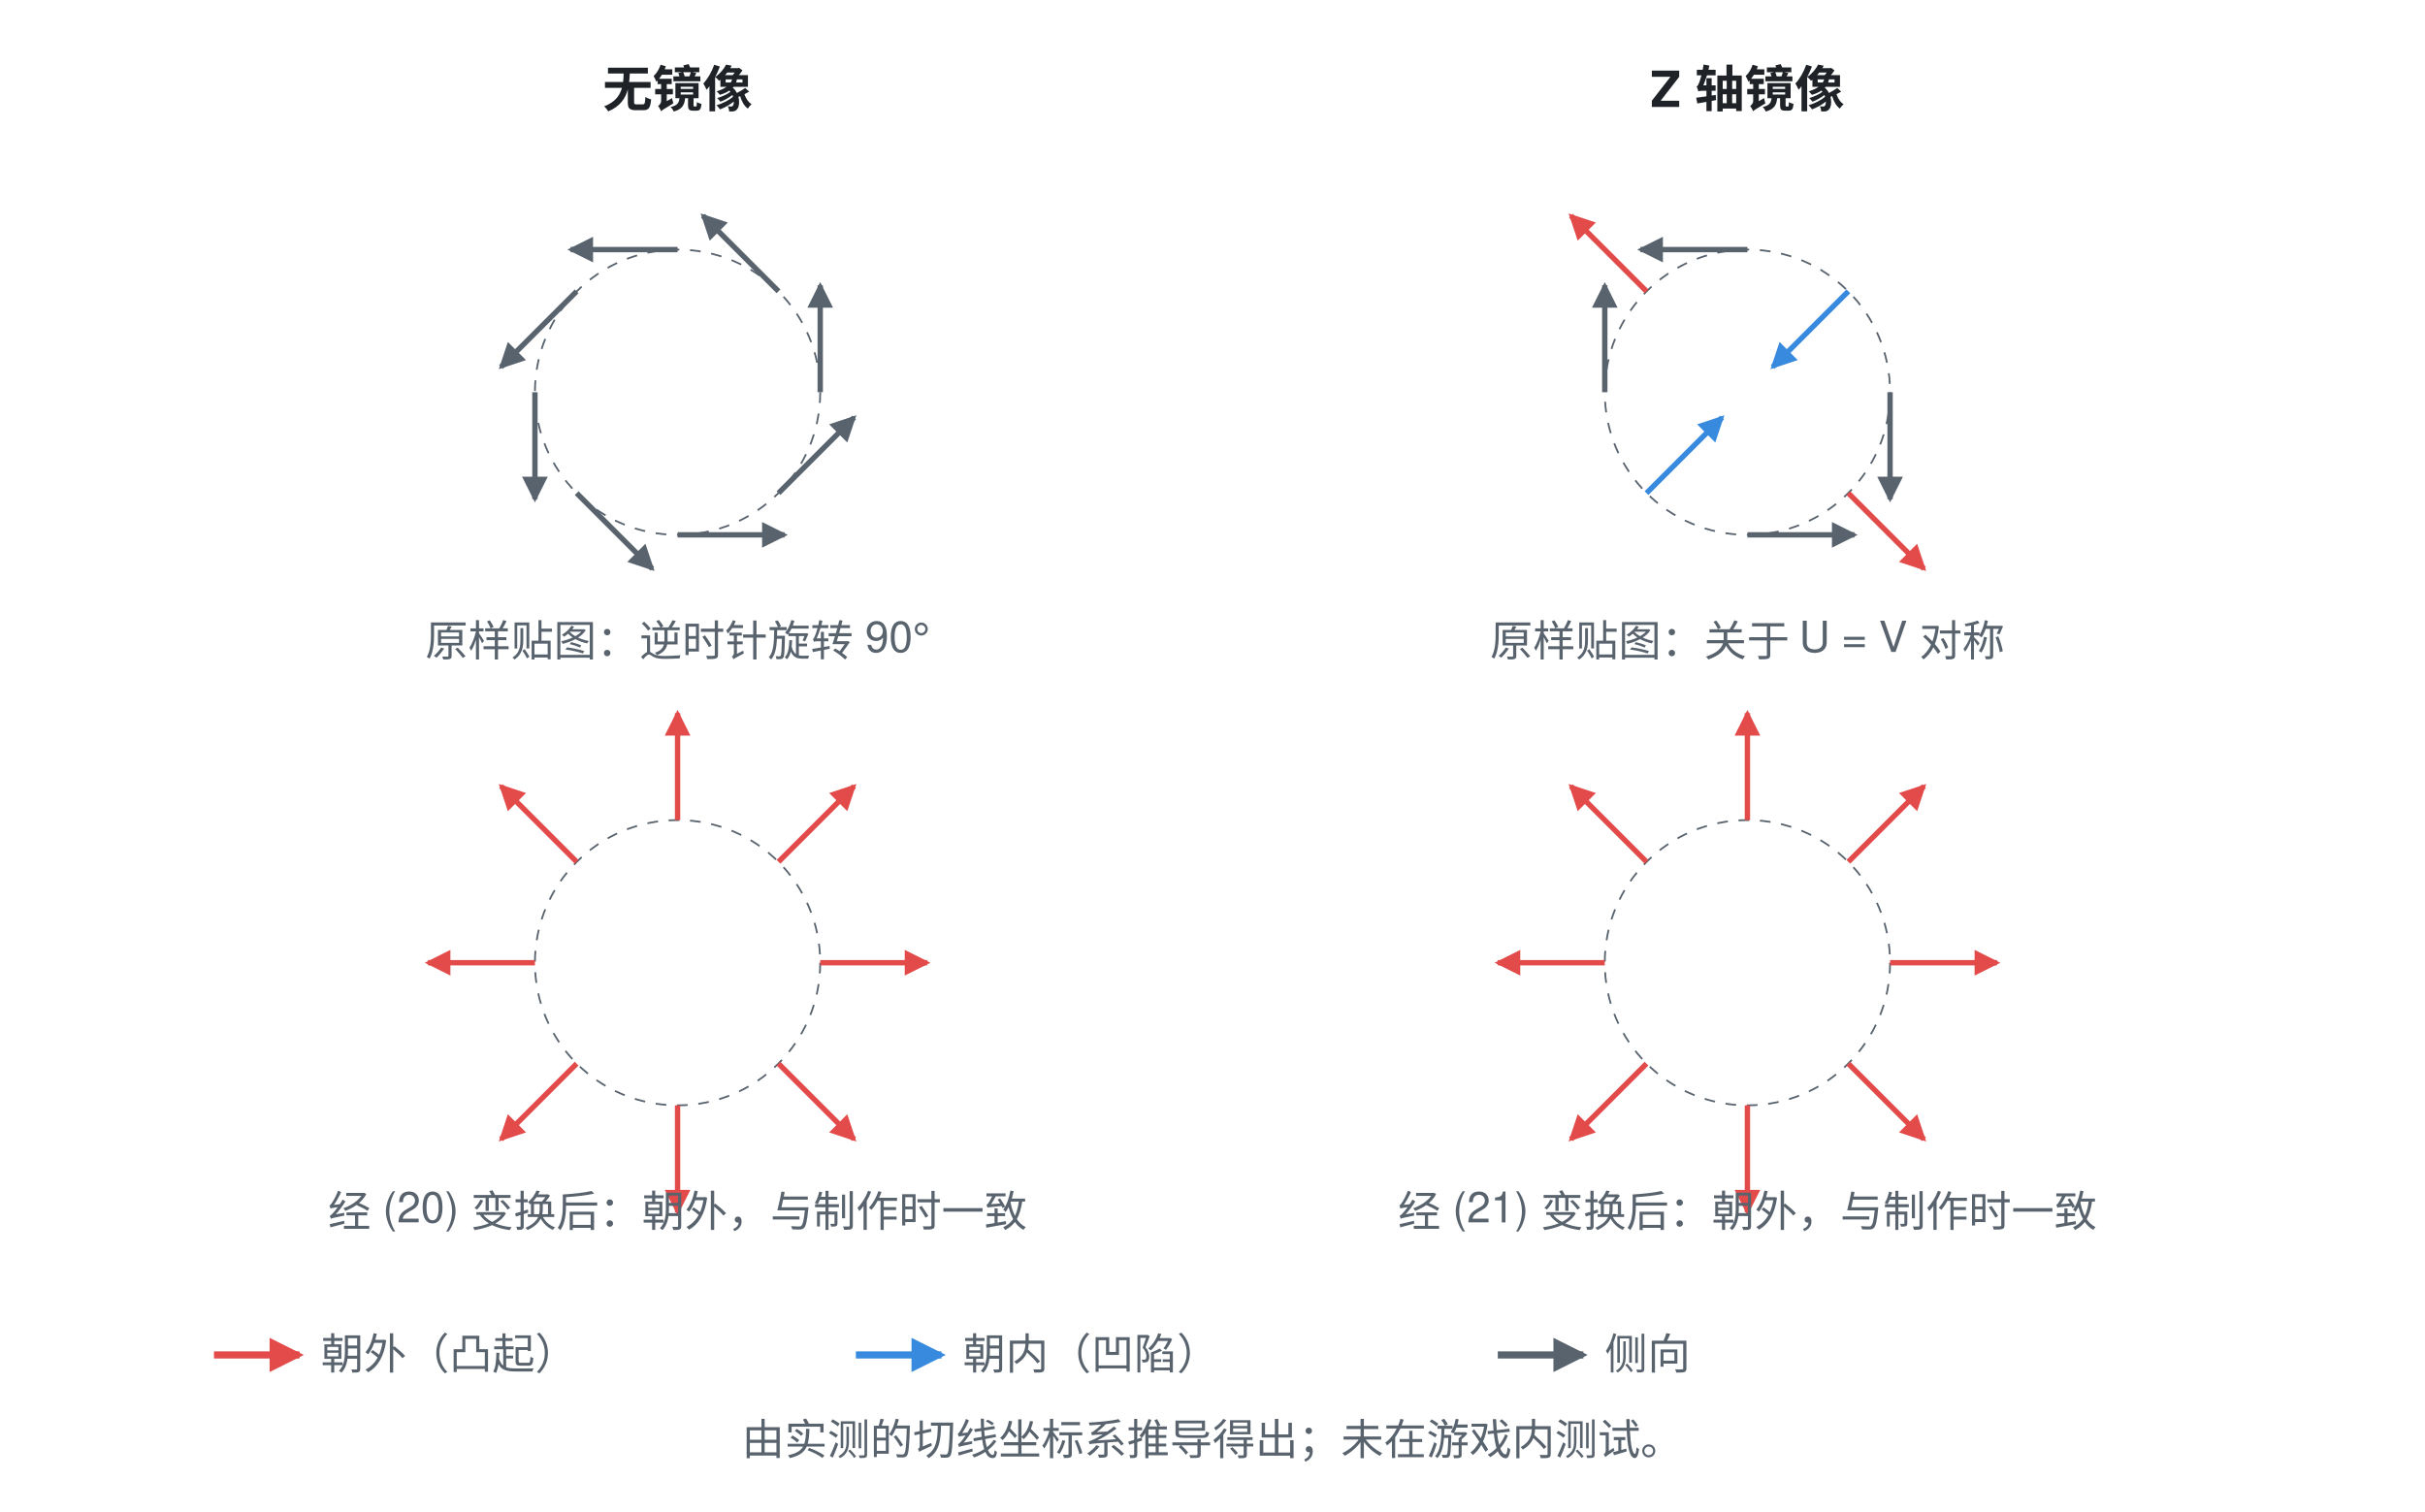
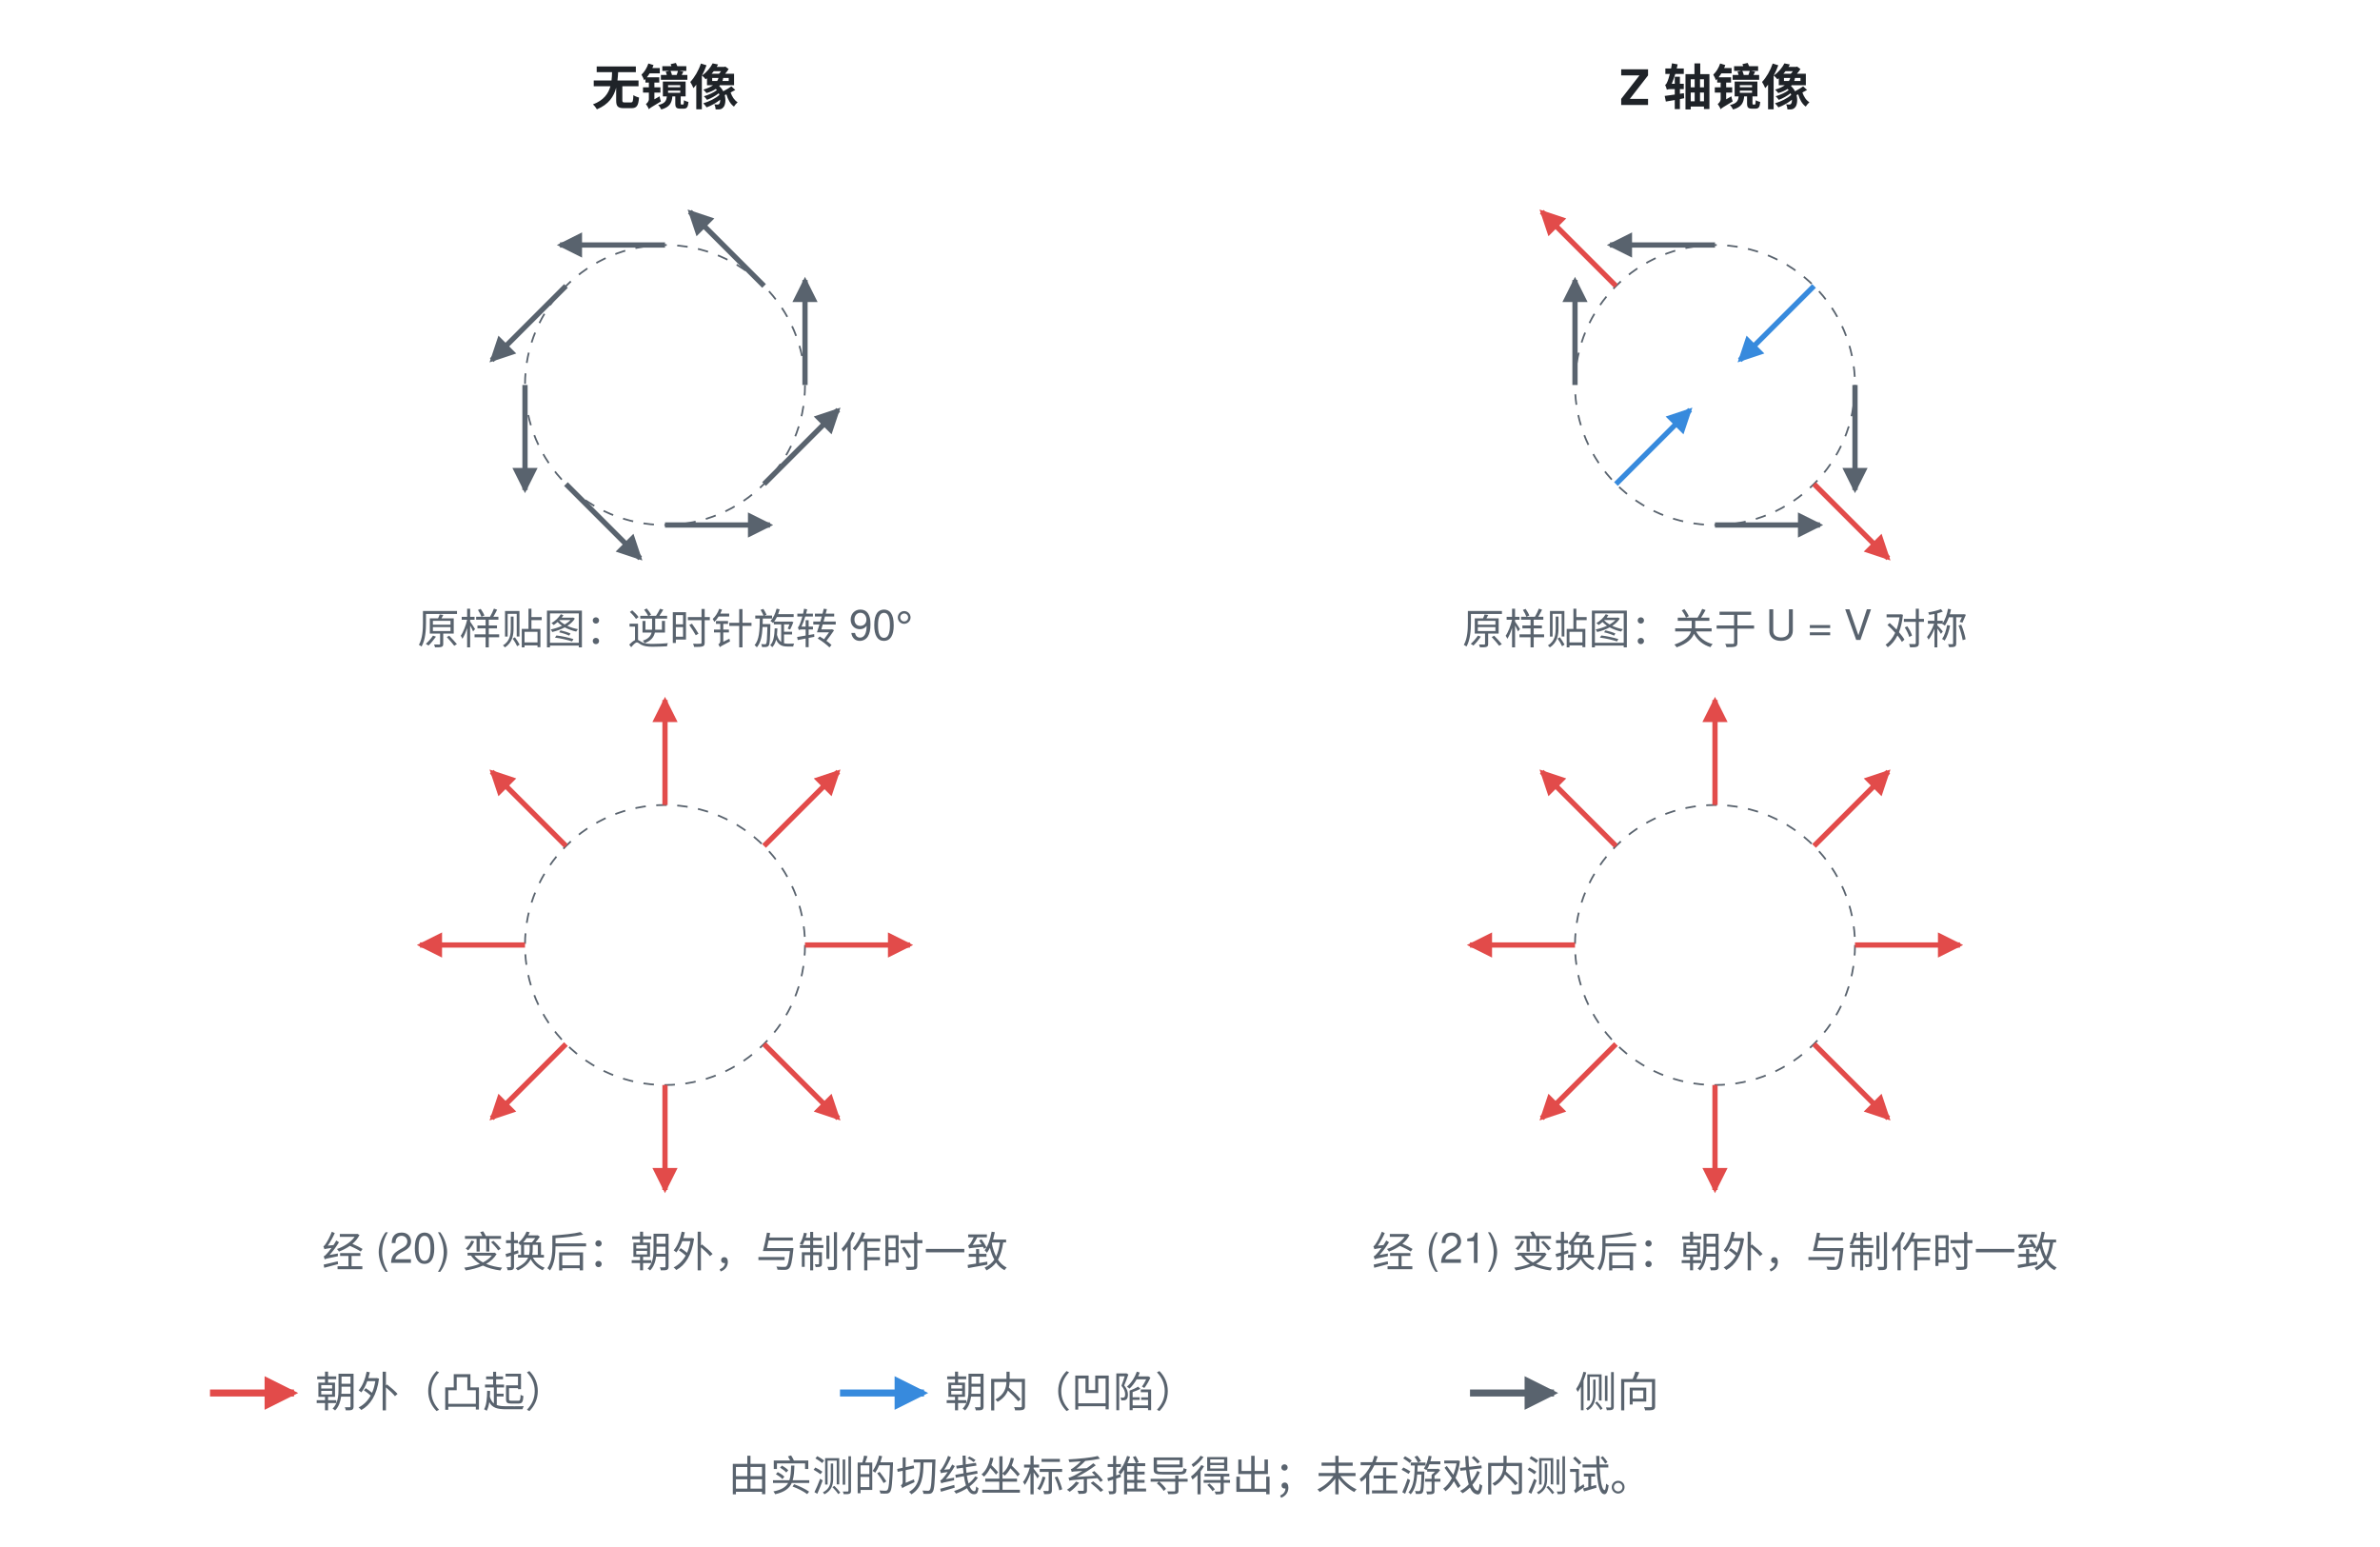
- <svg xmlns="http://www.w3.org/2000/svg" width="680" height="424" viewBox="0 0 680 424" role="img">
+ <svg xmlns="http://www.w3.org/2000/svg" width="680" height="442" viewBox="0 0 680 442" role="img">
  <style>
.t{fill:#1f2328;font:14px -apple-system,"Segoe UI",Helvetica,Arial,"Microsoft YaHei","PingFang SC","Noto Sans CJK SC","Source Han Sans SC",sans-serif}
.h{font-weight:600}
.s{fill:#59636e;font:12px -apple-system,"Segoe UI",Helvetica,Arial,"Microsoft YaHei","PingFang SC","Noto Sans CJK SC","Source Han Sans SC",sans-serif}
.o{stroke:#59636e}
.of{fill:#59636e}
.p{fill:#f6f8fa;stroke:#8c959f}
.g{stroke:#8c959f}
@media (prefers-color-scheme: dark){
.t{fill:#e6edf3}
.s{fill:#9198a1}
.o{stroke:#9198a1}
.of{fill:#9198a1}
.p{fill:#151b23;stroke:#656c76}
.g{stroke:#656c76}
}
</style>
  <defs>
    <marker id="ar" viewBox="0 0 10 10" refX="8" refY="5" markerWidth="6" markerHeight="6" orient="auto">
      <path d="M1 1L9 5L1 9z" fill="#E24B4A" />
    </marker>
    <marker id="ag" viewBox="0 0 10 10" refX="8" refY="5" markerWidth="6" markerHeight="6" orient="auto">
      <path d="M1 1L9 5L1 9z" fill="#639922" />
    </marker>
    <marker id="ab" viewBox="0 0 10 10" refX="8" refY="5" markerWidth="6" markerHeight="6" orient="auto">
      <path d="M1 1L9 5L1 9z" fill="#378ADD" />
    </marker>
    <marker id="ao" viewBox="0 0 10 10" refX="8" refY="5" markerWidth="6" markerHeight="6" orient="auto">
      <path class="of" d="M1 1L9 5L1 9z" />
    </marker>
  </defs>
  <text class="t h" x="190" y="30" text-anchor="middle">无镜像</text>
  <circle cx="190" cy="110" r="40" fill="none" class="o" stroke-width="0.5" stroke-dasharray="3 3" />
  <line x1="230" y1="110" x2="230" y2="80" class="o" stroke-width="1.5" marker-end="url(#ao)" />
  <line x1="218.3" y1="138.3" x2="239.5" y2="117.1" class="o" stroke-width="1.5" marker-end="url(#ao)" />
  <line x1="190" y1="150" x2="220" y2="150" class="o" stroke-width="1.5" marker-end="url(#ao)" />
  <line x1="161.7" y1="138.3" x2="182.9" y2="159.5" class="o" stroke-width="1.5" marker-end="url(#ao)" />
  <line x1="150" y1="110" x2="150" y2="140" class="o" stroke-width="1.5" marker-end="url(#ao)" />
  <line x1="161.7" y1="81.7" x2="140.5" y2="102.9" class="o" stroke-width="1.5" marker-end="url(#ao)" />
  <line x1="190" y1="70" x2="160" y2="70" class="o" stroke-width="1.5" marker-end="url(#ao)" />
  <line x1="218.3" y1="81.7" x2="197.1" y2="60.5" class="o" stroke-width="1.5" marker-end="url(#ao)" />
  <text class="s" x="190" y="184" text-anchor="middle">原样贴图：逆时针旋转 90°</text>
  <circle cx="190" cy="270" r="40" fill="none" class="o" stroke-width="0.5" stroke-dasharray="3 3" />
  <line x1="230" y1="270" x2="260" y2="270" stroke="#E24B4A" stroke-width="1.5" marker-end="url(#ar)" />
  <line x1="218.3" y1="298.3" x2="239.5" y2="319.5" stroke="#E24B4A" stroke-width="1.5" marker-end="url(#ar)" />
  <line x1="190" y1="310" x2="190" y2="340" stroke="#E24B4A" stroke-width="1.5" marker-end="url(#ar)" />
  <line x1="161.7" y1="298.3" x2="140.5" y2="319.5" stroke="#E24B4A" stroke-width="1.5" marker-end="url(#ar)" />
  <line x1="150" y1="270" x2="120" y2="270" stroke="#E24B4A" stroke-width="1.5" marker-end="url(#ar)" />
  <line x1="161.7" y1="241.7" x2="140.5" y2="220.5" stroke="#E24B4A" stroke-width="1.5" marker-end="url(#ar)" />
  <line x1="190" y1="230" x2="190" y2="200" stroke="#E24B4A" stroke-width="1.5" marker-end="url(#ar)" />
  <line x1="218.3" y1="241.7" x2="239.5" y2="220.5" stroke="#E24B4A" stroke-width="1.5" marker-end="url(#ar)" />
-   <text class="s" x="190" y="344" text-anchor="middle">经 (20) 变换后：朝外，与制作时一致</text>
+   <text class="s" x="190" y="362" text-anchor="middle">经 (20) 变换后：朝外，与制作时一致</text>
  <text class="t h" x="490" y="30" text-anchor="middle">Z 轴镜像</text>
  <circle cx="490" cy="110" r="40" fill="none" class="o" stroke-width="0.5" stroke-dasharray="3 3" />
  <line x1="530" y1="110" x2="530" y2="140" class="o" stroke-width="1.5" marker-end="url(#ao)" />
  <line x1="518.3" y1="138.3" x2="539.5" y2="159.5" stroke="#E24B4A" stroke-width="1.5" marker-end="url(#ar)" />
  <line x1="490" y1="150" x2="520" y2="150" class="o" stroke-width="1.5" marker-end="url(#ao)" />
  <line x1="461.7" y1="138.3" x2="482.9" y2="117.1" stroke="#378ADD" stroke-width="1.5" marker-end="url(#ab)" />
  <line x1="450" y1="110" x2="450" y2="80" class="o" stroke-width="1.5" marker-end="url(#ao)" />
  <line x1="461.7" y1="81.7" x2="440.5" y2="60.5" stroke="#E24B4A" stroke-width="1.5" marker-end="url(#ar)" />
  <line x1="490" y1="70" x2="460" y2="70" class="o" stroke-width="1.5" marker-end="url(#ao)" />
  <line x1="518.3" y1="81.7" x2="497.1" y2="102.9" stroke="#378ADD" stroke-width="1.5" marker-end="url(#ab)" />
  <text class="s" x="490" y="184" text-anchor="middle">原样贴图：关于 U = V 对称</text>
  <circle cx="490" cy="270" r="40" fill="none" class="o" stroke-width="0.5" stroke-dasharray="3 3" />
  <line x1="530" y1="270" x2="560" y2="270" stroke="#E24B4A" stroke-width="1.5" marker-end="url(#ar)" />
  <line x1="518.3" y1="298.3" x2="539.5" y2="319.5" stroke="#E24B4A" stroke-width="1.5" marker-end="url(#ar)" />
  <line x1="490" y1="310" x2="490" y2="340" stroke="#E24B4A" stroke-width="1.5" marker-end="url(#ar)" />
  <line x1="461.7" y1="298.3" x2="440.5" y2="319.5" stroke="#E24B4A" stroke-width="1.5" marker-end="url(#ar)" />
  <line x1="450" y1="270" x2="420" y2="270" stroke="#E24B4A" stroke-width="1.5" marker-end="url(#ar)" />
  <line x1="461.7" y1="241.7" x2="440.5" y2="220.5" stroke="#E24B4A" stroke-width="1.5" marker-end="url(#ar)" />
  <line x1="490" y1="230" x2="490" y2="200" stroke="#E24B4A" stroke-width="1.5" marker-end="url(#ar)" />
  <line x1="518.3" y1="241.7" x2="539.5" y2="220.5" stroke="#E24B4A" stroke-width="1.5" marker-end="url(#ar)" />
-   <text class="s" x="490" y="344" text-anchor="middle">经 (21) 变换后：朝外，与制作时一致</text>
-   <line x1="60" y1="380" x2="84" y2="380" stroke="#E24B4A" stroke-width="2" marker-end="url(#ar)" />
-   <text class="s" x="90" y="384" text-anchor="start">朝外（凸起）</text>
-   <line x1="240" y1="380" x2="264" y2="380" stroke="#378ADD" stroke-width="2" marker-end="url(#ab)" />
-   <text class="s" x="270" y="384" text-anchor="start">朝内（凹陷）</text>
-   <line x1="420" y1="380" x2="444" y2="380" class="o" stroke-width="2" marker-end="url(#ao)" />
-   <text class="s" x="450" y="384" text-anchor="start">侧向</text>
-   <text class="s" x="340" y="408" text-anchor="middle">由实测的切线坐标系推导得出；未在游戏内测试。</text>
+   <text class="s" x="490" y="362" text-anchor="middle">经 (21) 变换后：朝外，与制作时一致</text>
+   <line x1="60" y1="398" x2="84" y2="398" stroke="#E24B4A" stroke-width="2" marker-end="url(#ar)" />
+   <text class="s" x="90" y="402" text-anchor="start">朝外（凸起）</text>
+   <line x1="240" y1="398" x2="264" y2="398" stroke="#378ADD" stroke-width="2" marker-end="url(#ab)" />
+   <text class="s" x="270" y="402" text-anchor="start">朝内（凹陷）</text>
+   <line x1="420" y1="398" x2="444" y2="398" class="o" stroke-width="2" marker-end="url(#ao)" />
+   <text class="s" x="450" y="402" text-anchor="start">侧向</text>
+   <text class="s" x="340" y="426" text-anchor="middle">由实测的切线坐标系推导得出；未在游戏内测试。</text>
</svg>
